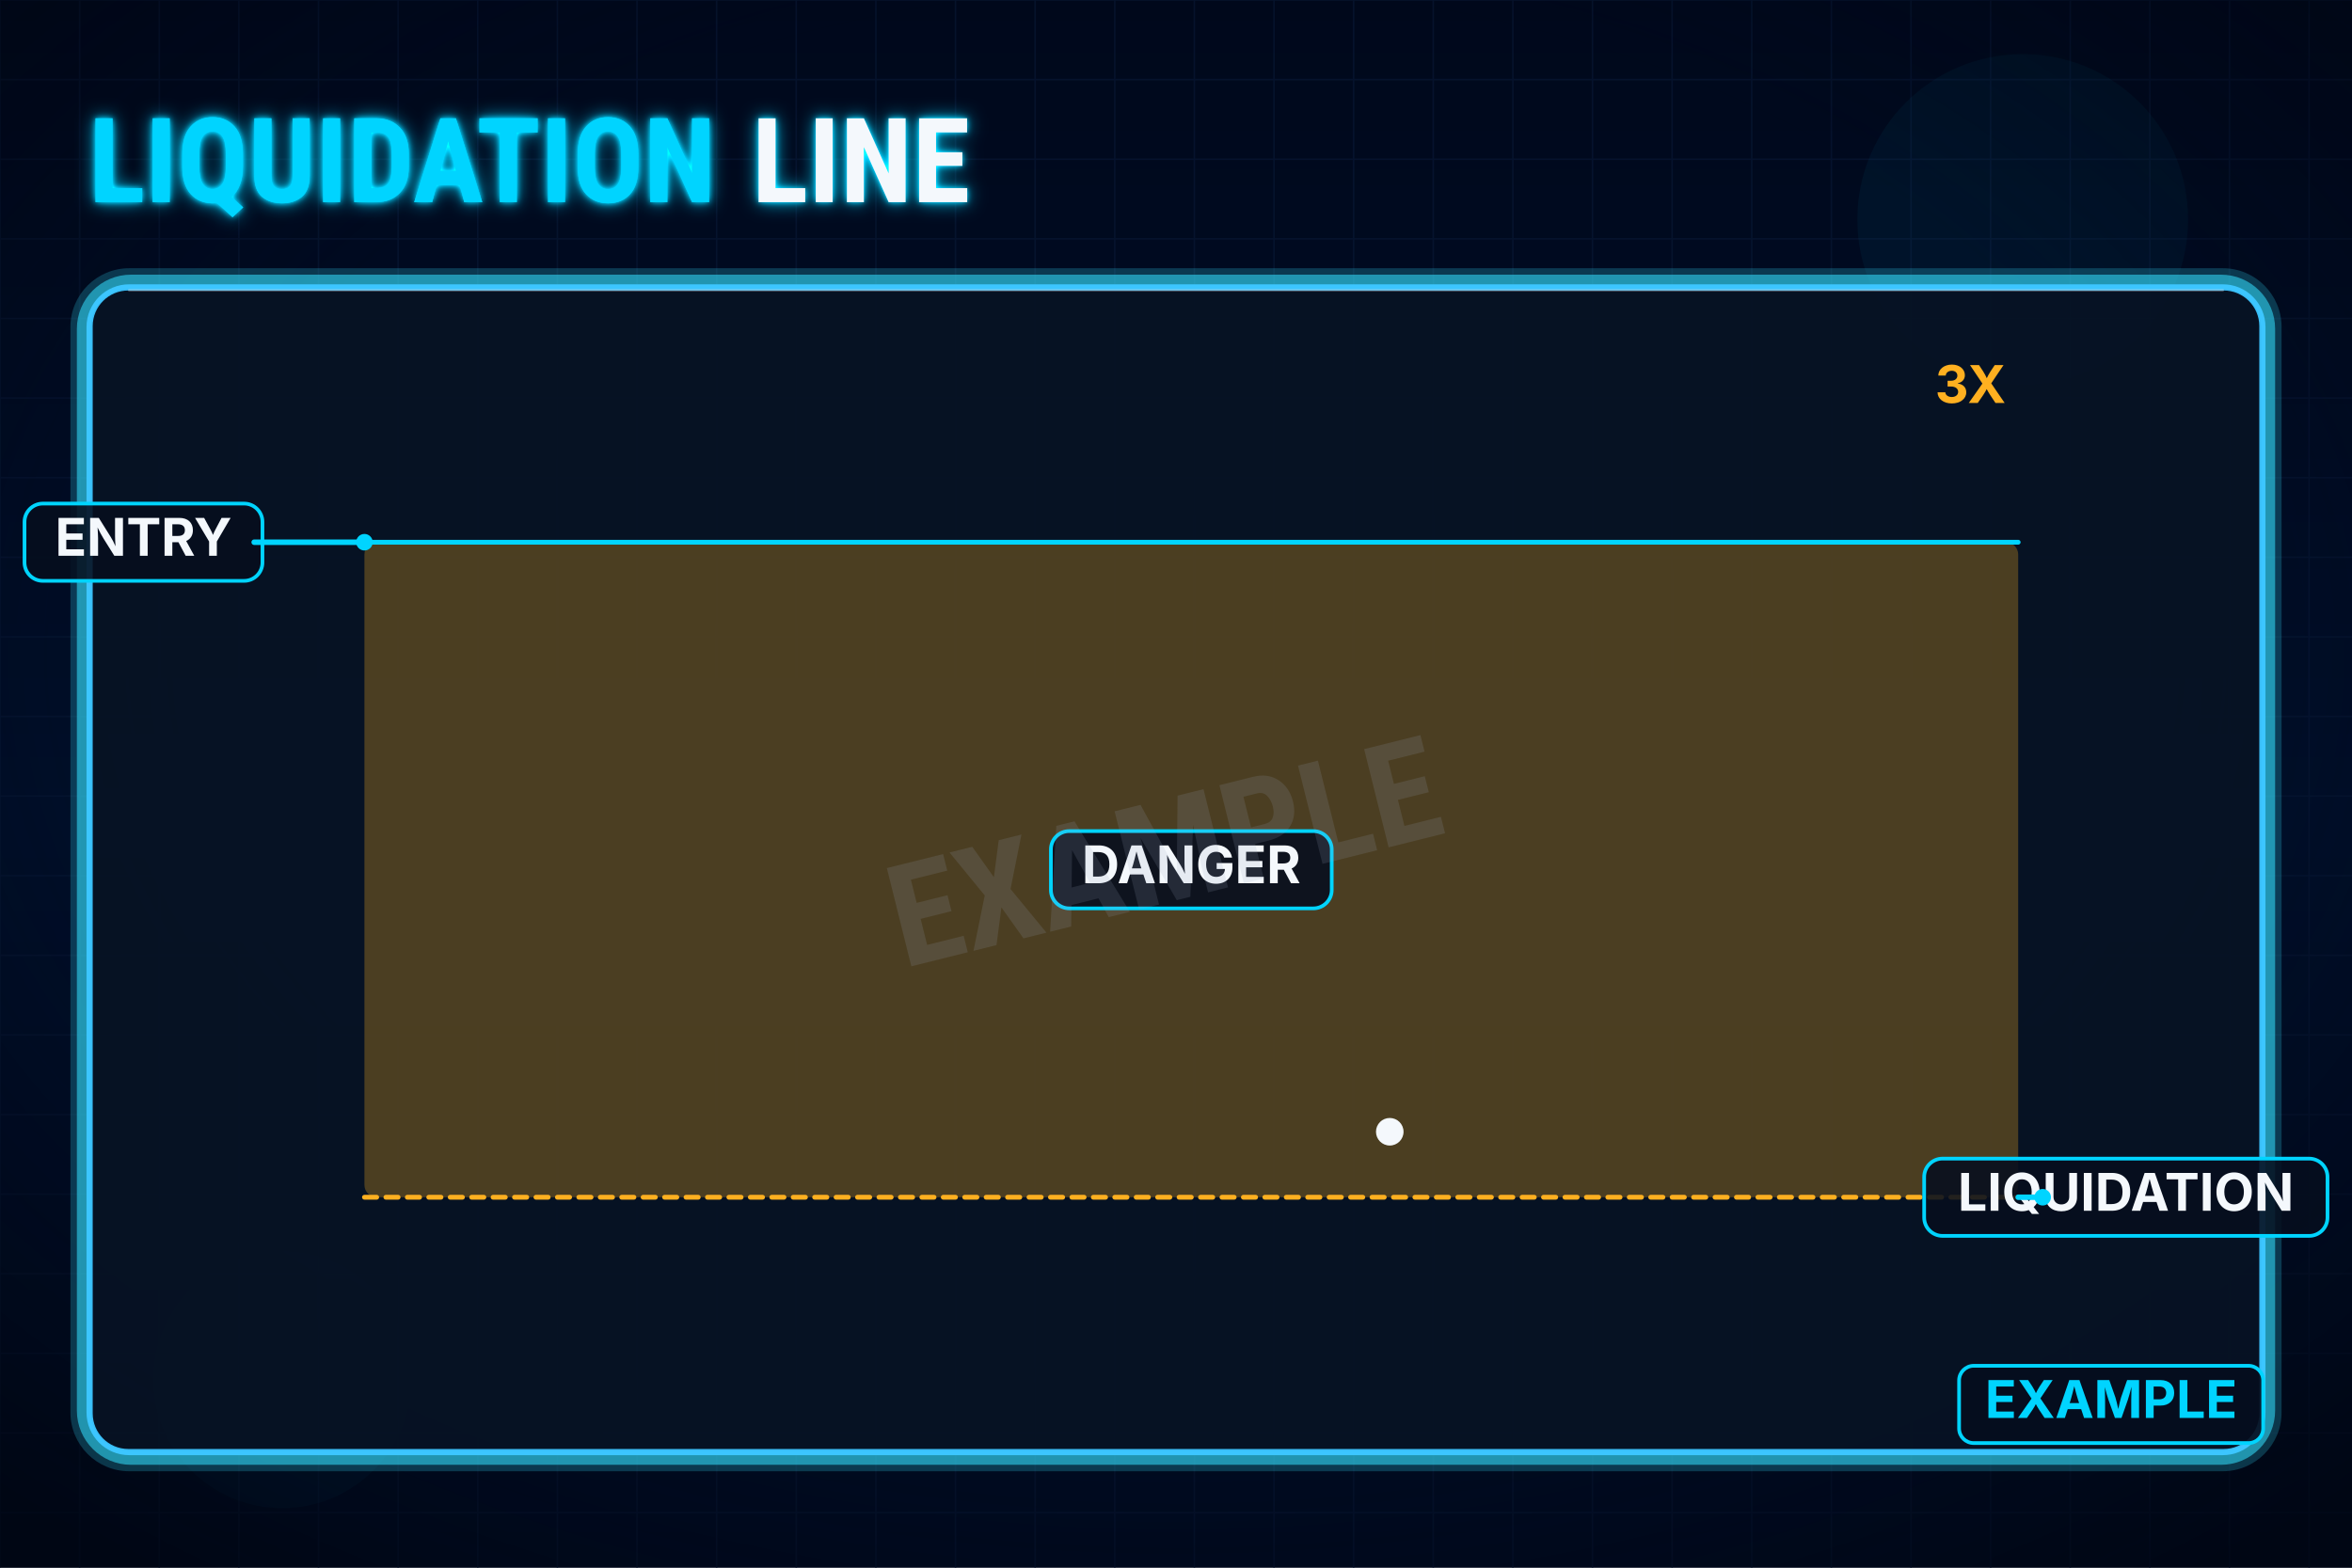
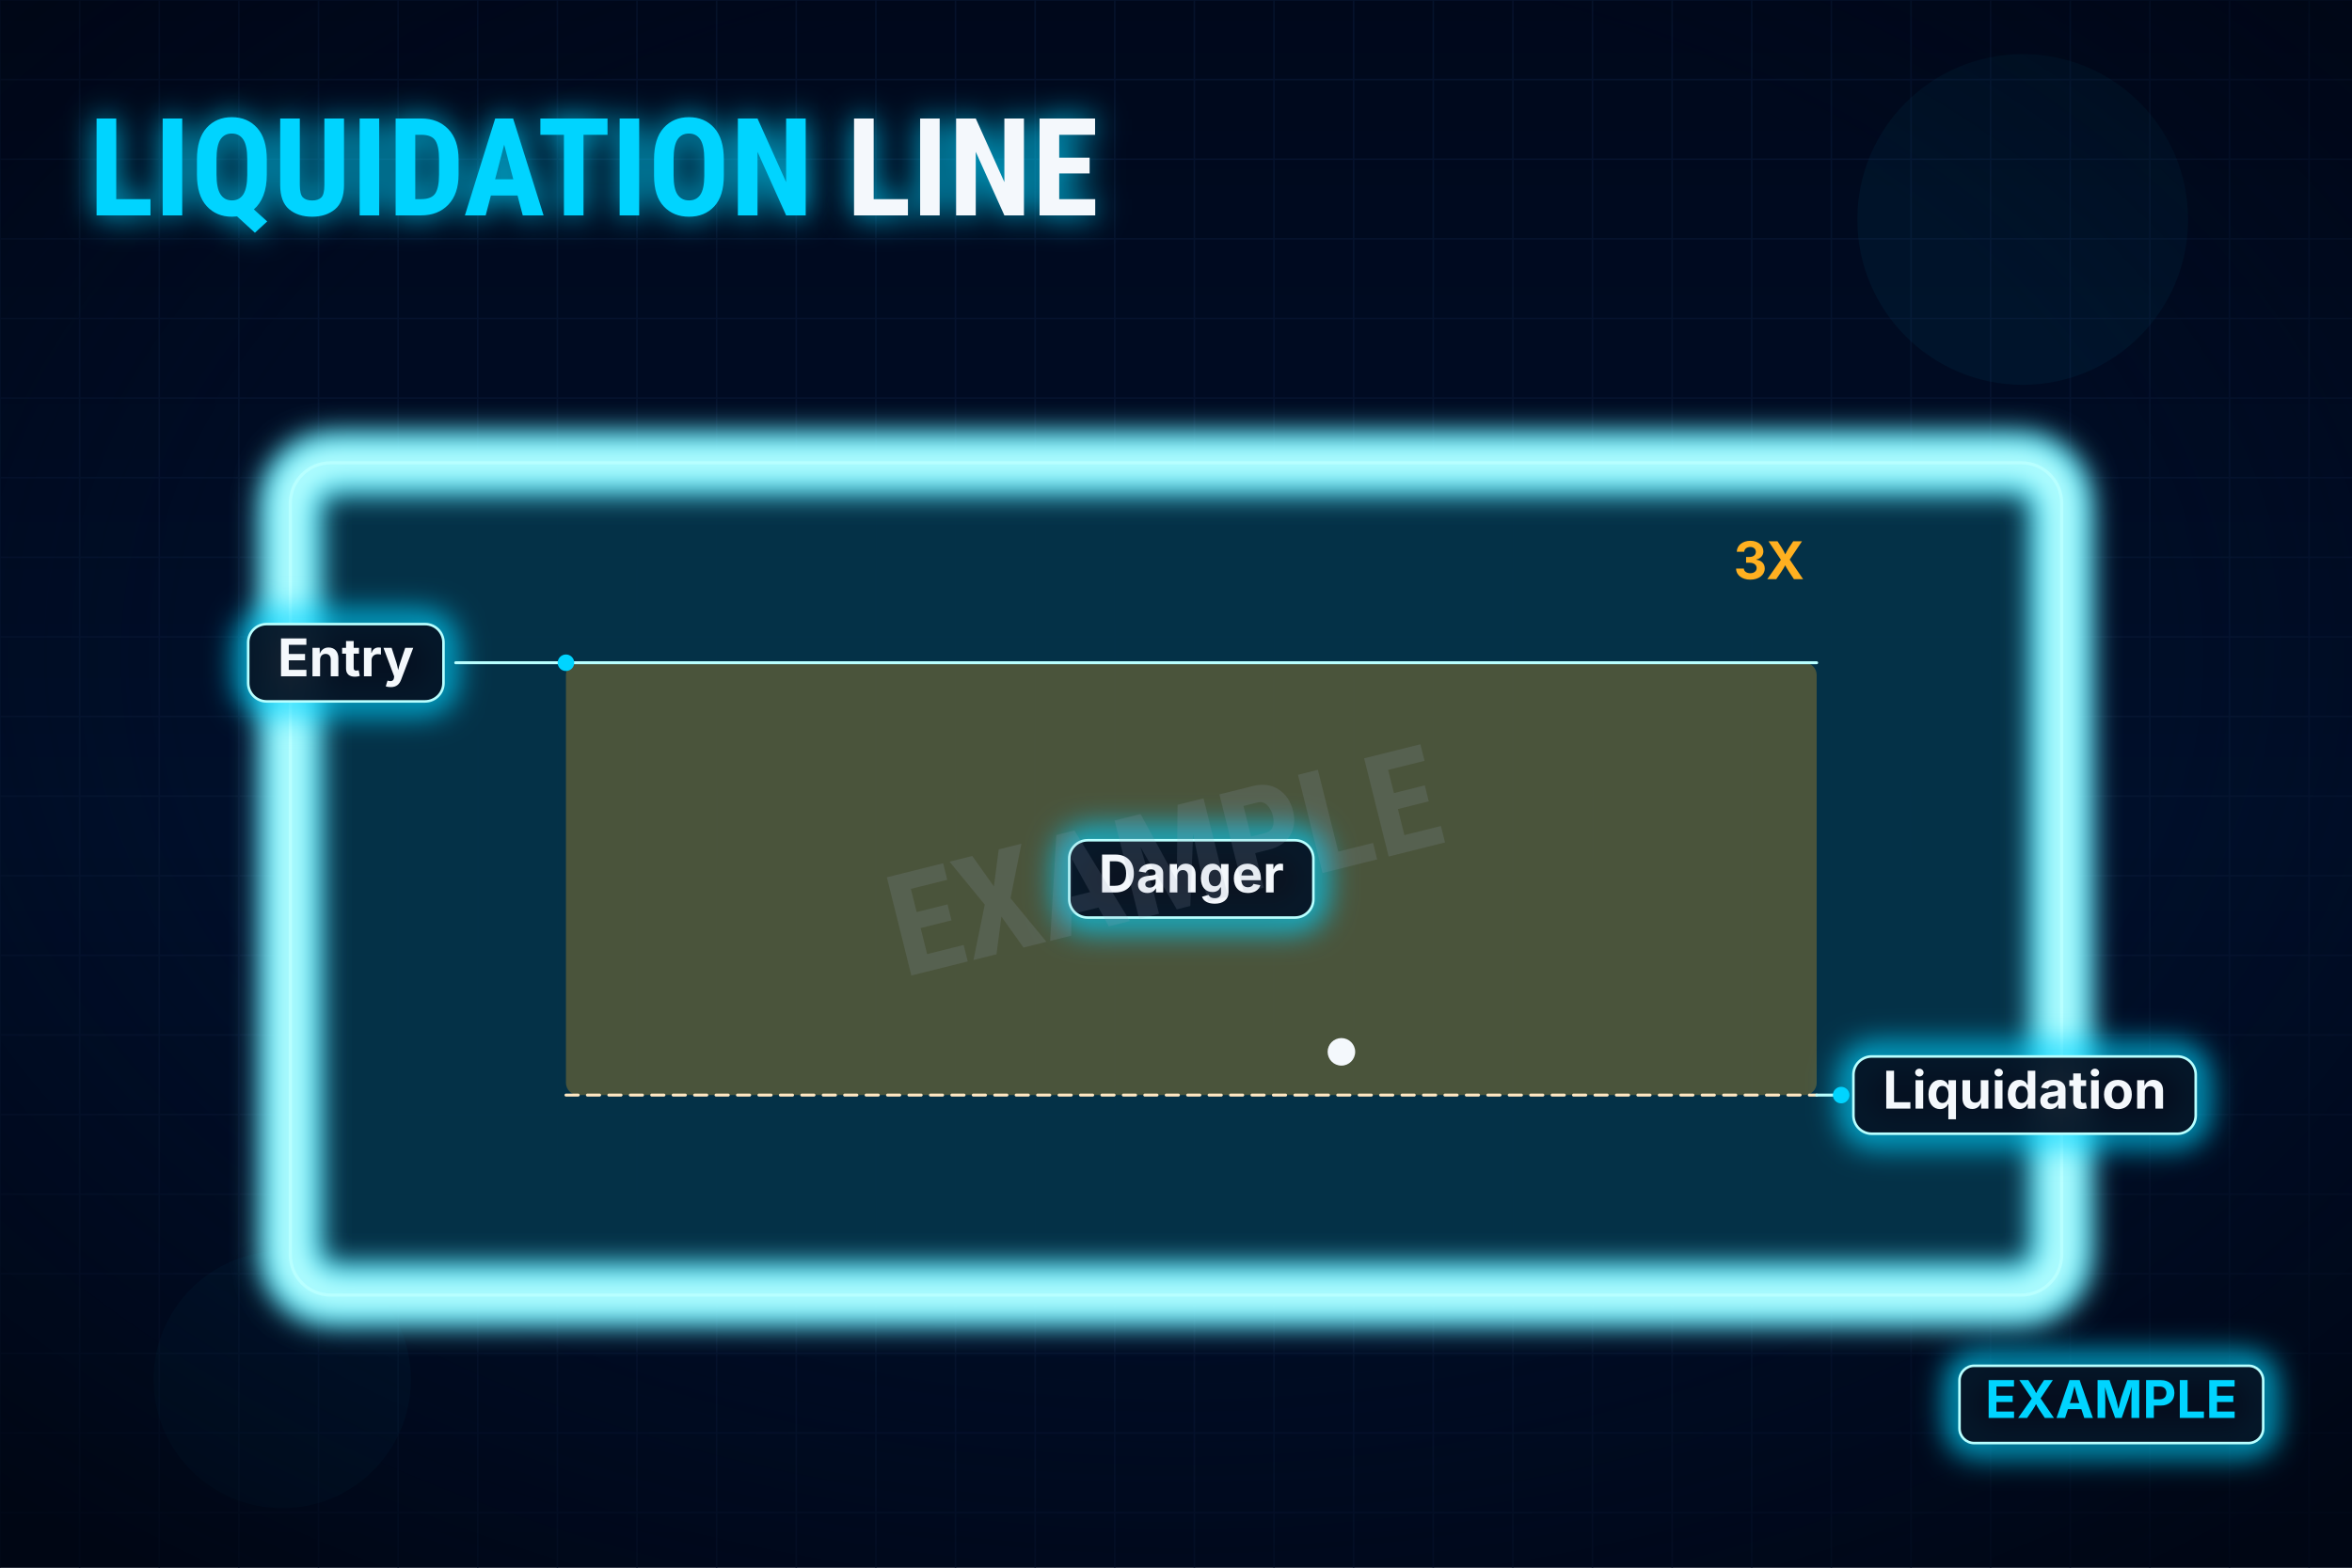
<svg xmlns="http://www.w3.org/2000/svg" width="1536" height="1024" viewBox="0 0 1536 1024">
  <defs>
    <style>
- @font-face { font-family: "Inter"; src: url("file:///agent/repos/claude/skills/illustration-engine/illustration_engine/assets/fonts/Inter-Regular.ttf") format("truetype"); font-weight: normal; font-style: normal; }
- @font-face { font-family: "Inter"; src: url("file:///agent/repos/claude/skills/illustration-engine/illustration_engine/assets/fonts/Inter-SemiBold.ttf") format("truetype"); font-weight: bold; font-style: normal; }
- @font-face { font-family: "Inter"; src: url("file:///agent/repos/claude/skills/illustration-engine/illustration_engine/assets/fonts/Inter-Bold.ttf") format("truetype"); font-weight: bold; font-style: normal; }
- @font-face { font-family: "Roboto Condensed"; src: url("file:///agent/repos/claude/skills/illustration-engine/illustration_engine/assets/fonts/RobotoCondensed-Bold.ttf") format("truetype"); font-weight: bold; font-style: normal; }
+ @font-face { font-family: "Inter"; src: url("file:///agent/repos/claude/skills/illustration-engine/illustration_engine/assets/fonts/Inter-Regular.ttf") format("truetype"); font-weight: 400; font-style: normal; }
+ @font-face { font-family: "Inter"; src: url("file:///agent/repos/claude/skills/illustration-engine/illustration_engine/assets/fonts/Inter-SemiBold.ttf") format("truetype"); font-weight: 600; font-style: normal; }
+ @font-face { font-family: "Inter"; src: url("file:///agent/repos/claude/skills/illustration-engine/illustration_engine/assets/fonts/Inter-Bold.ttf") format("truetype"); font-weight: 700; font-style: normal; }
+ @font-face { font-family: "Roboto Condensed"; src: url("file:///agent/repos/claude/skills/illustration-engine/illustration_engine/assets/fonts/RobotoCondensed-Bold.ttf") format("truetype"); font-weight: 700; font-style: normal; }
</style>
    <linearGradient id="bg1" x1="0" y1="0" x2="0" y2="1">
      <stop offset="0%" stop-color="#00081B" />
      <stop offset="52%" stop-color="#000F2A" />
      <stop offset="100%" stop-color="#000B21" />
    </linearGradient>
    <radialGradient id="vig2" cx="50%" cy="42%" r="72%">
      <stop offset="58%" stop-color="#00081B" stop-opacity="0" />
      <stop offset="100%" stop-color="#00040F" stop-opacity="0.72" />
    </radialGradient>
-     <filter id="bloom" x="-80%" y="-80%" width="260%" height="260%" color-interpolation-filters="sRGB">
-       <feGaussianBlur in="SourceGraphic" stdDeviation="6" result="wide" />
-       <feGaussianBlur in="SourceGraphic" stdDeviation="1.92" result="tight" />
-       <feComposite in="wide" in2="tight" operator="arithmetic" k1="0" k2="1" k3="1" k4="0" result="add" />
-       <feMerge>
-         <feMergeNode in="add" />
-         <feMergeNode in="SourceGraphic" />
-       </feMerge>
+     <filter id="bloom" x="-150%" y="-150%" width="400%" height="400%" color-interpolation-filters="sRGB">
+       <feGaussianBlur in="SourceGraphic" stdDeviation="10" />
    </filter>
  </defs>
  <rect x="0" y="0" width="1536" height="1024" rx="0" ry="0" fill="url(#bg1)" fill-opacity="1" stroke="none" stroke-width="0" stroke-opacity="1" />
  <g opacity="0.55">
    <line x1="0" y1="0" x2="0" y2="1024" stroke="#0A1A38" stroke-width="1" stroke-linecap="round" stroke-opacity="1" />
    <line x1="52" y1="0" x2="52" y2="1024" stroke="#0A1A38" stroke-width="1" stroke-linecap="round" stroke-opacity="1" />
    <line x1="104" y1="0" x2="104" y2="1024" stroke="#0A1A38" stroke-width="1" stroke-linecap="round" stroke-opacity="1" />
    <line x1="156" y1="0" x2="156" y2="1024" stroke="#0A1A38" stroke-width="1" stroke-linecap="round" stroke-opacity="1" />
    <line x1="208" y1="0" x2="208" y2="1024" stroke="#0A1A38" stroke-width="1" stroke-linecap="round" stroke-opacity="1" />
    <line x1="260" y1="0" x2="260" y2="1024" stroke="#0A1A38" stroke-width="1" stroke-linecap="round" stroke-opacity="1" />
    <line x1="312" y1="0" x2="312" y2="1024" stroke="#0A1A38" stroke-width="1" stroke-linecap="round" stroke-opacity="1" />
    <line x1="364" y1="0" x2="364" y2="1024" stroke="#0A1A38" stroke-width="1" stroke-linecap="round" stroke-opacity="1" />
    <line x1="416" y1="0" x2="416" y2="1024" stroke="#0A1A38" stroke-width="1" stroke-linecap="round" stroke-opacity="1" />
    <line x1="468" y1="0" x2="468" y2="1024" stroke="#0A1A38" stroke-width="1" stroke-linecap="round" stroke-opacity="1" />
    <line x1="520" y1="0" x2="520" y2="1024" stroke="#0A1A38" stroke-width="1" stroke-linecap="round" stroke-opacity="1" />
    <line x1="572" y1="0" x2="572" y2="1024" stroke="#0A1A38" stroke-width="1" stroke-linecap="round" stroke-opacity="1" />
    <line x1="624" y1="0" x2="624" y2="1024" stroke="#0A1A38" stroke-width="1" stroke-linecap="round" stroke-opacity="1" />
    <line x1="676" y1="0" x2="676" y2="1024" stroke="#0A1A38" stroke-width="1" stroke-linecap="round" stroke-opacity="1" />
    <line x1="728" y1="0" x2="728" y2="1024" stroke="#0A1A38" stroke-width="1" stroke-linecap="round" stroke-opacity="1" />
    <line x1="780" y1="0" x2="780" y2="1024" stroke="#0A1A38" stroke-width="1" stroke-linecap="round" stroke-opacity="1" />
    <line x1="832" y1="0" x2="832" y2="1024" stroke="#0A1A38" stroke-width="1" stroke-linecap="round" stroke-opacity="1" />
    <line x1="884" y1="0" x2="884" y2="1024" stroke="#0A1A38" stroke-width="1" stroke-linecap="round" stroke-opacity="1" />
    <line x1="936" y1="0" x2="936" y2="1024" stroke="#0A1A38" stroke-width="1" stroke-linecap="round" stroke-opacity="1" />
    <line x1="988" y1="0" x2="988" y2="1024" stroke="#0A1A38" stroke-width="1" stroke-linecap="round" stroke-opacity="1" />
    <line x1="1040" y1="0" x2="1040" y2="1024" stroke="#0A1A38" stroke-width="1" stroke-linecap="round" stroke-opacity="1" />
    <line x1="1092" y1="0" x2="1092" y2="1024" stroke="#0A1A38" stroke-width="1" stroke-linecap="round" stroke-opacity="1" />
    <line x1="1144" y1="0" x2="1144" y2="1024" stroke="#0A1A38" stroke-width="1" stroke-linecap="round" stroke-opacity="1" />
    <line x1="1196" y1="0" x2="1196" y2="1024" stroke="#0A1A38" stroke-width="1" stroke-linecap="round" stroke-opacity="1" />
    <line x1="1248" y1="0" x2="1248" y2="1024" stroke="#0A1A38" stroke-width="1" stroke-linecap="round" stroke-opacity="1" />
    <line x1="1300" y1="0" x2="1300" y2="1024" stroke="#0A1A38" stroke-width="1" stroke-linecap="round" stroke-opacity="1" />
    <line x1="1352" y1="0" x2="1352" y2="1024" stroke="#0A1A38" stroke-width="1" stroke-linecap="round" stroke-opacity="1" />
    <line x1="1404" y1="0" x2="1404" y2="1024" stroke="#0A1A38" stroke-width="1" stroke-linecap="round" stroke-opacity="1" />
    <line x1="1456" y1="0" x2="1456" y2="1024" stroke="#0A1A38" stroke-width="1" stroke-linecap="round" stroke-opacity="1" />
    <line x1="1508" y1="0" x2="1508" y2="1024" stroke="#0A1A38" stroke-width="1" stroke-linecap="round" stroke-opacity="1" />
    <line x1="0" y1="0" x2="1536" y2="0" stroke="#0A1A38" stroke-width="1" stroke-linecap="round" stroke-opacity="1" />
    <line x1="0" y1="52" x2="1536" y2="52" stroke="#0A1A38" stroke-width="1" stroke-linecap="round" stroke-opacity="1" />
    <line x1="0" y1="104" x2="1536" y2="104" stroke="#0A1A38" stroke-width="1" stroke-linecap="round" stroke-opacity="1" />
    <line x1="0" y1="156" x2="1536" y2="156" stroke="#0A1A38" stroke-width="1" stroke-linecap="round" stroke-opacity="1" />
    <line x1="0" y1="208" x2="1536" y2="208" stroke="#0A1A38" stroke-width="1" stroke-linecap="round" stroke-opacity="1" />
    <line x1="0" y1="260" x2="1536" y2="260" stroke="#0A1A38" stroke-width="1" stroke-linecap="round" stroke-opacity="1" />
    <line x1="0" y1="312" x2="1536" y2="312" stroke="#0A1A38" stroke-width="1" stroke-linecap="round" stroke-opacity="1" />
    <line x1="0" y1="364" x2="1536" y2="364" stroke="#0A1A38" stroke-width="1" stroke-linecap="round" stroke-opacity="1" />
    <line x1="0" y1="416" x2="1536" y2="416" stroke="#0A1A38" stroke-width="1" stroke-linecap="round" stroke-opacity="1" />
    <line x1="0" y1="468" x2="1536" y2="468" stroke="#0A1A38" stroke-width="1" stroke-linecap="round" stroke-opacity="1" />
    <line x1="0" y1="520" x2="1536" y2="520" stroke="#0A1A38" stroke-width="1" stroke-linecap="round" stroke-opacity="1" />
    <line x1="0" y1="572" x2="1536" y2="572" stroke="#0A1A38" stroke-width="1" stroke-linecap="round" stroke-opacity="1" />
    <line x1="0" y1="624" x2="1536" y2="624" stroke="#0A1A38" stroke-width="1" stroke-linecap="round" stroke-opacity="1" />
    <line x1="0" y1="676" x2="1536" y2="676" stroke="#0A1A38" stroke-width="1" stroke-linecap="round" stroke-opacity="1" />
    <line x1="0" y1="728" x2="1536" y2="728" stroke="#0A1A38" stroke-width="1" stroke-linecap="round" stroke-opacity="1" />
    <line x1="0" y1="780" x2="1536" y2="780" stroke="#0A1A38" stroke-width="1" stroke-linecap="round" stroke-opacity="1" />
    <line x1="0" y1="832" x2="1536" y2="832" stroke="#0A1A38" stroke-width="1" stroke-linecap="round" stroke-opacity="1" />
    <line x1="0" y1="884" x2="1536" y2="884" stroke="#0A1A38" stroke-width="1" stroke-linecap="round" stroke-opacity="1" />
    <line x1="0" y1="936" x2="1536" y2="936" stroke="#0A1A38" stroke-width="1" stroke-linecap="round" stroke-opacity="1" />
    <line x1="0" y1="988" x2="1536" y2="988" stroke="#0A1A38" stroke-width="1" stroke-linecap="round" stroke-opacity="1" />
  </g>
  <circle cx="1320.96" cy="143.36" r="108" fill="#00D4FF" fill-opacity="0.045" stroke="none" stroke-width="0" />
  <circle cx="184.32" cy="901.12" r="84" fill="#00D4FF" fill-opacity="0.045" stroke="none" stroke-width="0" />
  <rect x="0" y="0" width="1536" height="1024" rx="0" ry="0" fill="url(#vig2)" fill-opacity="1" stroke="none" stroke-width="0" stroke-opacity="1" />
-   <text x="58" y="132.04" fill="#00D4FF" fill-opacity="0.85" font-family="Roboto Condensed" font-weight="bold" font-size="77" text-anchor="start" filter="url(#bloom)">LIQUIDATION</text>
-   <text x="58" y="132.04" fill="#00D4FF" fill-opacity="1" font-family="Roboto Condensed" font-weight="bold" font-size="77" text-anchor="start">LIQUIDATION</text>
-   <text x="491" y="132.04" fill="#00D4FF" fill-opacity="0.85" font-family="Roboto Condensed" font-weight="bold" font-size="77" text-anchor="start" filter="url(#bloom)">LINE</text>
-   <text x="491" y="132.04" fill="#F4F8FC" fill-opacity="1" font-family="Roboto Condensed" font-weight="bold" font-size="77" text-anchor="start">LINE</text>
-   <rect x="46" y="175.2" width="1444" height="785.8" rx="38.4" ry="38.4" fill="#33E0FF" fill-opacity="0.22" stroke="none" stroke-width="0" stroke-opacity="1" />
-   <rect x="54.4" y="183.6" width="1427.2" height="769" rx="31.2" ry="31.2" fill="none" fill-opacity="1" stroke="#33E0FF" stroke-width="8.4" stroke-opacity="0.55" />
-   <rect x="58" y="187.2" width="1420" height="761.8" rx="26.4" ry="26.4" fill="#060E1E" fill-opacity="0.9" stroke="#3CC6FF" stroke-width="3" stroke-opacity="1" />
-   <rect x="59.8" y="189" width="1416.4" height="758.2" rx="24" ry="24" fill="none" fill-opacity="1" stroke="#3CC6FF" stroke-width="1.5" stroke-opacity="0.95" />
-   <line x1="84.4" y1="189.6" x2="1451.6" y2="189.6" stroke="#F4F8FC" stroke-width="1.68" stroke-linecap="round" stroke-opacity="0.28" />
-   <rect x="238" y="354.17" width="1080" height="427.87" rx="8" ry="8" fill="#FFB020" fill-opacity="0.28" stroke="none" stroke-width="0" stroke-opacity="1" />
-   <line x1="238" y1="354.17" x2="1318" y2="354.17" stroke="#00D4FF" stroke-width="10.61" stroke-linecap="round" stroke-opacity="0.95" filter="url(#bloom)" />
-   <line x1="238" y1="354.17" x2="1318" y2="354.17" stroke="#00D4FF" stroke-width="3.12" stroke-linecap="round" stroke-opacity="1" />
-   <line x1="238" y1="782.03" x2="1318" y2="782.03" stroke="#FFB020" stroke-width="10.61" stroke-linecap="round" stroke-opacity="0.95" stroke-dasharray="8 6" filter="url(#bloom)" />
-   <line x1="238" y1="782.03" x2="1318" y2="782.03" stroke="#FFB020" stroke-width="3.12" stroke-linecap="round" stroke-opacity="1" stroke-dasharray="8 6" />
-   <circle cx="907.6" cy="739.25" r="9" fill="#F4F8FC" fill-opacity="1" stroke="none" stroke-width="0" />
-   <rect x="16" y="328.93" width="155.4" height="50.48" rx="12" ry="12" fill="#060E1E" fill-opacity="0.88" stroke="#00D4FF" stroke-width="2.4" stroke-opacity="1" />
-   <text x="93.7" y="363.01" fill="#F4F8FC" fill-opacity="1" font-family="Inter" font-weight="bold" font-size="34" text-anchor="middle">ENTRY</text>
-   <line x1="166" y1="354.17" x2="238" y2="354.17" stroke="#00D4FF" stroke-width="12.24" stroke-linecap="round" stroke-opacity="0.95" filter="url(#bloom)" />
-   <line x1="166" y1="354.17" x2="238" y2="354.17" stroke="#00D4FF" stroke-width="3.6" stroke-linecap="round" stroke-opacity="1" />
-   <circle cx="238" cy="354.17" r="5.4" fill="#00D4FF" fill-opacity="1" stroke="none" stroke-width="0" />
-   <rect x="686.3" y="542.86" width="183.4" height="50.48" rx="12" ry="12" fill="#060E1E" fill-opacity="0.88" stroke="#00D4FF" stroke-width="2.4" stroke-opacity="1" />
-   <text x="778" y="576.94" fill="#F4F8FC" fill-opacity="1" font-family="Inter" font-weight="bold" font-size="34" text-anchor="middle">DANGER</text>
-   <rect x="1256.6" y="756.79" width="263.4" height="50.48" rx="12" ry="12" fill="#060E1E" fill-opacity="0.88" stroke="#00D4FF" stroke-width="2.4" stroke-opacity="1" />
-   <text x="1388.3" y="790.87" fill="#F4F8FC" fill-opacity="1" font-family="Inter" font-weight="bold" font-size="34" text-anchor="middle">LIQUIDATION</text>
-   <line x1="1318" y1="782.03" x2="1334" y2="782.03" stroke="#00D4FF" stroke-width="12.24" stroke-linecap="round" stroke-opacity="0.95" filter="url(#bloom)" />
-   <line x1="1318" y1="782.03" x2="1334" y2="782.03" stroke="#00D4FF" stroke-width="3.6" stroke-linecap="round" stroke-opacity="1" />
-   <circle cx="1334" cy="782.03" r="5.4" fill="#00D4FF" fill-opacity="1" stroke="none" stroke-width="0" />
-   <text x="1310" y="263.2" fill="#FFB020" fill-opacity="1" font-family="Inter" font-weight="bold" font-size="34" text-anchor="end">3X</text>
-   <text x="768" y="588.1" fill="#9AA8BC" fill-opacity="0.16" font-family="Roboto Condensed" font-weight="bold" font-size="93" text-anchor="middle" transform="rotate(-14 768 588.1)">EXAMPLE</text>
-   <rect x="1279.4" y="892.12" width="198.6" height="50.48" rx="9.6" ry="9.6" fill="#060E1E" fill-opacity="0.92" stroke="#00D4FF" stroke-width="2.4" stroke-opacity="1" />
-   <text x="1378.7" y="926.2" fill="#00D4FF" fill-opacity="1" font-family="Inter" font-weight="bold" font-size="34" text-anchor="middle">EXAMPLE</text>
+   <text x="58" y="140.68" fill="#00D4FF" fill-opacity="0.9" font-family="Roboto Condensed" font-weight="700" font-size="89" text-anchor="start" filter="url(#bloom)">LIQUIDATION</text>
+   <text x="58" y="140.68" fill="#00D4FF" fill-opacity="1" font-family="Roboto Condensed" font-weight="700" font-size="89" text-anchor="start">LIQUIDATION</text>
+   <text x="552.66" y="140.68" fill="#00D4FF" fill-opacity="0.9" font-family="Roboto Condensed" font-weight="700" font-size="89" text-anchor="start" filter="url(#bloom)">LINE</text>
+   <text x="552.66" y="140.68" fill="#F4F8FC" fill-opacity="1" font-family="Roboto Condensed" font-weight="700" font-size="89" text-anchor="start">LINE</text>
+   <rect x="189.6" y="302.3" width="1156.8" height="543.6" rx="26.4" ry="26.4" fill="#060E1E" fill-opacity="0.9" stroke="none" stroke-width="0" stroke-opacity="1" />
+   <rect x="189.6" y="302.3" width="1156.8" height="543.6" rx="26.4" ry="26.4" fill="#00D4FF" fill-opacity="0.18" stroke="none" stroke-width="0" stroke-opacity="1" />
+   <rect x="189.6" y="302.3" width="1156.8" height="543.6" rx="26.4" ry="26.4" fill="none" fill-opacity="0.8" stroke="#00D4FF" stroke-width="32" stroke-opacity="1" filter="url(#bloom)" />
+   <rect x="189.6" y="302.3" width="1156.8" height="543.6" rx="26.4" ry="26.4" fill="none" fill-opacity="0.55" stroke="#B8FFFF" stroke-width="32" stroke-opacity="1" filter="url(#bloom)" />
+   <rect x="189.6" y="302.3" width="1156.8" height="543.6" rx="26.4" ry="26.4" fill="none" fill-opacity="1" stroke="#B8FFFF" stroke-width="2.04" stroke-opacity="1" />
+   <rect x="369.6" y="432.9" width="816.8" height="282.4" rx="8" ry="8" fill="#FFB020" fill-opacity="0.28" stroke="none" stroke-width="0" stroke-opacity="1" />
+   <line x1="369.6" y1="432.9" x2="1186.4" y2="432.9" stroke="#00D4FF" stroke-width="32" stroke-linecap="round" stroke-opacity="0.85" filter="url(#bloom)" />
+   <line x1="369.6" y1="432.9" x2="1186.4" y2="432.9" stroke="#B8FFFF" stroke-width="1.92" stroke-linecap="round" stroke-opacity="1" />
+   <line x1="369.6" y1="715.3" x2="1186.4" y2="715.3" stroke="#FFB020" stroke-width="32" stroke-linecap="round" stroke-opacity="0.85" stroke-dasharray="8 6" filter="url(#bloom)" />
+   <line x1="369.6" y1="715.3" x2="1186.4" y2="715.3" stroke="#FFE7C2" stroke-width="1.92" stroke-linecap="round" stroke-opacity="1" stroke-dasharray="8 6" />
+   <circle cx="876.02" cy="687.06" r="9" fill="#F4F8FC" fill-opacity="1" stroke="none" stroke-width="0" />
+   <rect x="162.08" y="407.66" width="127.53" height="50.48" rx="12" ry="12" fill="none" fill-opacity="0.85" stroke="#00D4FF" stroke-width="14.4" stroke-opacity="1" filter="url(#bloom)" />
+   <rect x="162.08" y="407.66" width="127.53" height="50.48" rx="12" ry="12" fill="#060E1E" fill-opacity="0.92" stroke="none" stroke-width="0" stroke-opacity="1" />
+   <rect x="162.08" y="407.66" width="127.53" height="50.48" rx="12" ry="12" fill="none" fill-opacity="1" stroke="#B8FFFF" stroke-width="1.68" stroke-opacity="1" />
+   <text x="225.84" y="441.74" fill="#F4F8FC" fill-opacity="1" font-family="Inter" font-weight="700" font-size="34" text-anchor="middle">Entry</text>
+   <line x1="297.6" y1="432.9" x2="369.6" y2="432.9" stroke="#00D4FF" stroke-width="32" stroke-linecap="round" stroke-opacity="0.85" filter="url(#bloom)" />
+   <line x1="297.6" y1="432.9" x2="369.6" y2="432.9" stroke="#B8FFFF" stroke-width="1.92" stroke-linecap="round" stroke-opacity="1" />
+   <circle cx="369.6" cy="432.9" r="5.4" fill="#00D4FF" fill-opacity="1" stroke="none" stroke-width="0" />
+   <rect x="698.28" y="548.86" width="159.43" height="50.48" rx="12" ry="12" fill="none" fill-opacity="0.85" stroke="#00D4FF" stroke-width="14.4" stroke-opacity="1" filter="url(#bloom)" />
+   <rect x="698.28" y="548.86" width="159.43" height="50.48" rx="12" ry="12" fill="#060E1E" fill-opacity="0.92" stroke="none" stroke-width="0" stroke-opacity="1" />
+   <rect x="698.28" y="548.86" width="159.43" height="50.48" rx="12" ry="12" fill="none" fill-opacity="1" stroke="#B8FFFF" stroke-width="1.68" stroke-opacity="1" />
+   <text x="778" y="582.94" fill="#F4F8FC" fill-opacity="1" font-family="Inter" font-weight="700" font-size="34" text-anchor="middle">Danger</text>
+   <rect x="1210.4" y="690.06" width="223.54" height="50.48" rx="12" ry="12" fill="none" fill-opacity="0.85" stroke="#00D4FF" stroke-width="14.4" stroke-opacity="1" filter="url(#bloom)" />
+   <rect x="1210.4" y="690.06" width="223.54" height="50.48" rx="12" ry="12" fill="#060E1E" fill-opacity="0.92" stroke="none" stroke-width="0" stroke-opacity="1" />
+   <rect x="1210.4" y="690.06" width="223.54" height="50.48" rx="12" ry="12" fill="none" fill-opacity="1" stroke="#B8FFFF" stroke-width="1.68" stroke-opacity="1" />
+   <text x="1322.17" y="724.14" fill="#F4F8FC" fill-opacity="1" font-family="Inter" font-weight="700" font-size="34" text-anchor="middle">Liquidation</text>
+   <line x1="1186.4" y1="715.3" x2="1202.4" y2="715.3" stroke="#00D4FF" stroke-width="32" stroke-linecap="round" stroke-opacity="0.85" filter="url(#bloom)" />
+   <line x1="1186.4" y1="715.3" x2="1202.4" y2="715.3" stroke="#B8FFFF" stroke-width="1.92" stroke-linecap="round" stroke-opacity="1" />
+   <circle cx="1202.4" cy="715.3" r="5.4" fill="#00D4FF" fill-opacity="1" stroke="none" stroke-width="0" />
+   <text x="1178.4" y="378.3" fill="#FFB020" fill-opacity="1" font-family="Inter" font-weight="700" font-size="34" text-anchor="end">3X</text>
+   <text x="768" y="594.1" fill="#9AA8BC" fill-opacity="0.16" font-family="Roboto Condensed" font-weight="700" font-size="93" text-anchor="middle" transform="rotate(-14 768 594.1)">EXAMPLE</text>
+   <rect x="1279.67" y="892.12" width="198.33" height="50.48" rx="9.6" ry="9.6" fill="none" fill-opacity="0.85" stroke="#00D4FF" stroke-width="14.4" stroke-opacity="1" filter="url(#bloom)" />
+   <rect x="1279.67" y="892.12" width="198.33" height="50.48" rx="9.6" ry="9.6" fill="#060E1E" fill-opacity="0.92" stroke="none" stroke-width="0" stroke-opacity="1" />
+   <rect x="1279.67" y="892.12" width="198.33" height="50.48" rx="9.6" ry="9.6" fill="none" fill-opacity="1" stroke="#B8FFFF" stroke-width="1.68" stroke-opacity="1" />
+   <text x="1378.83" y="926.2" fill="#00D4FF" fill-opacity="1" font-family="Inter" font-weight="700" font-size="34" text-anchor="middle">EXAMPLE</text>
</svg>
